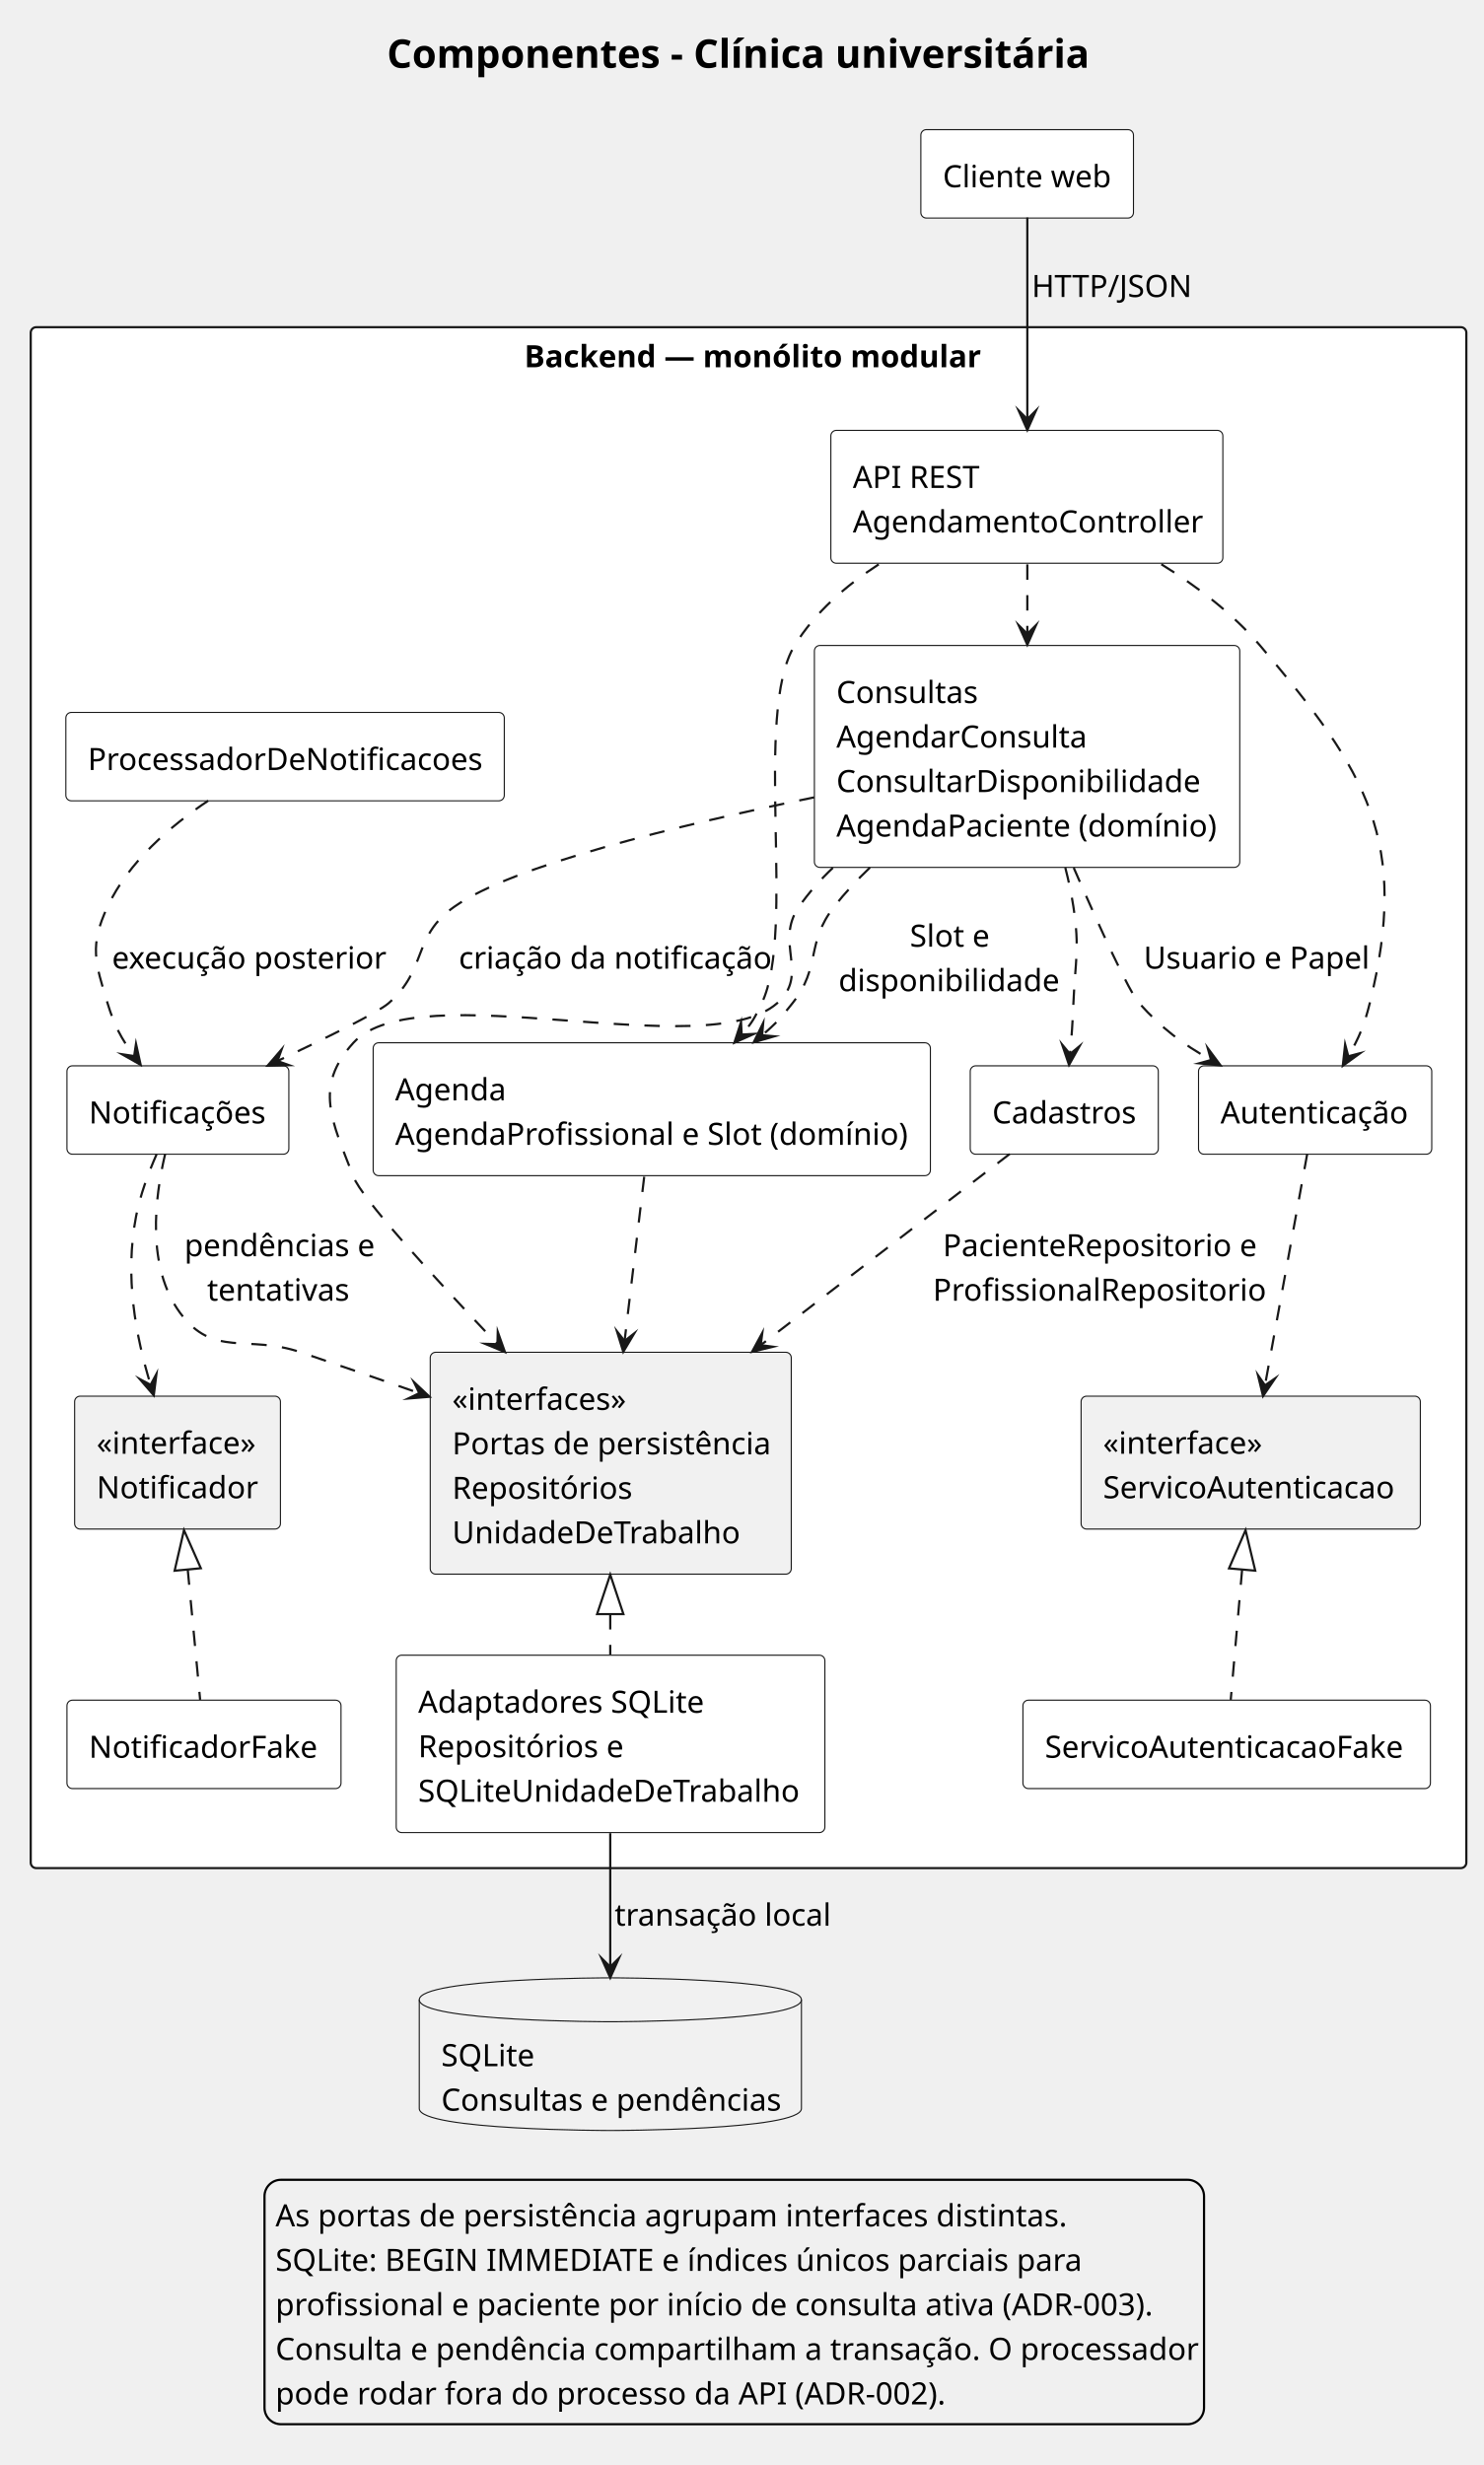
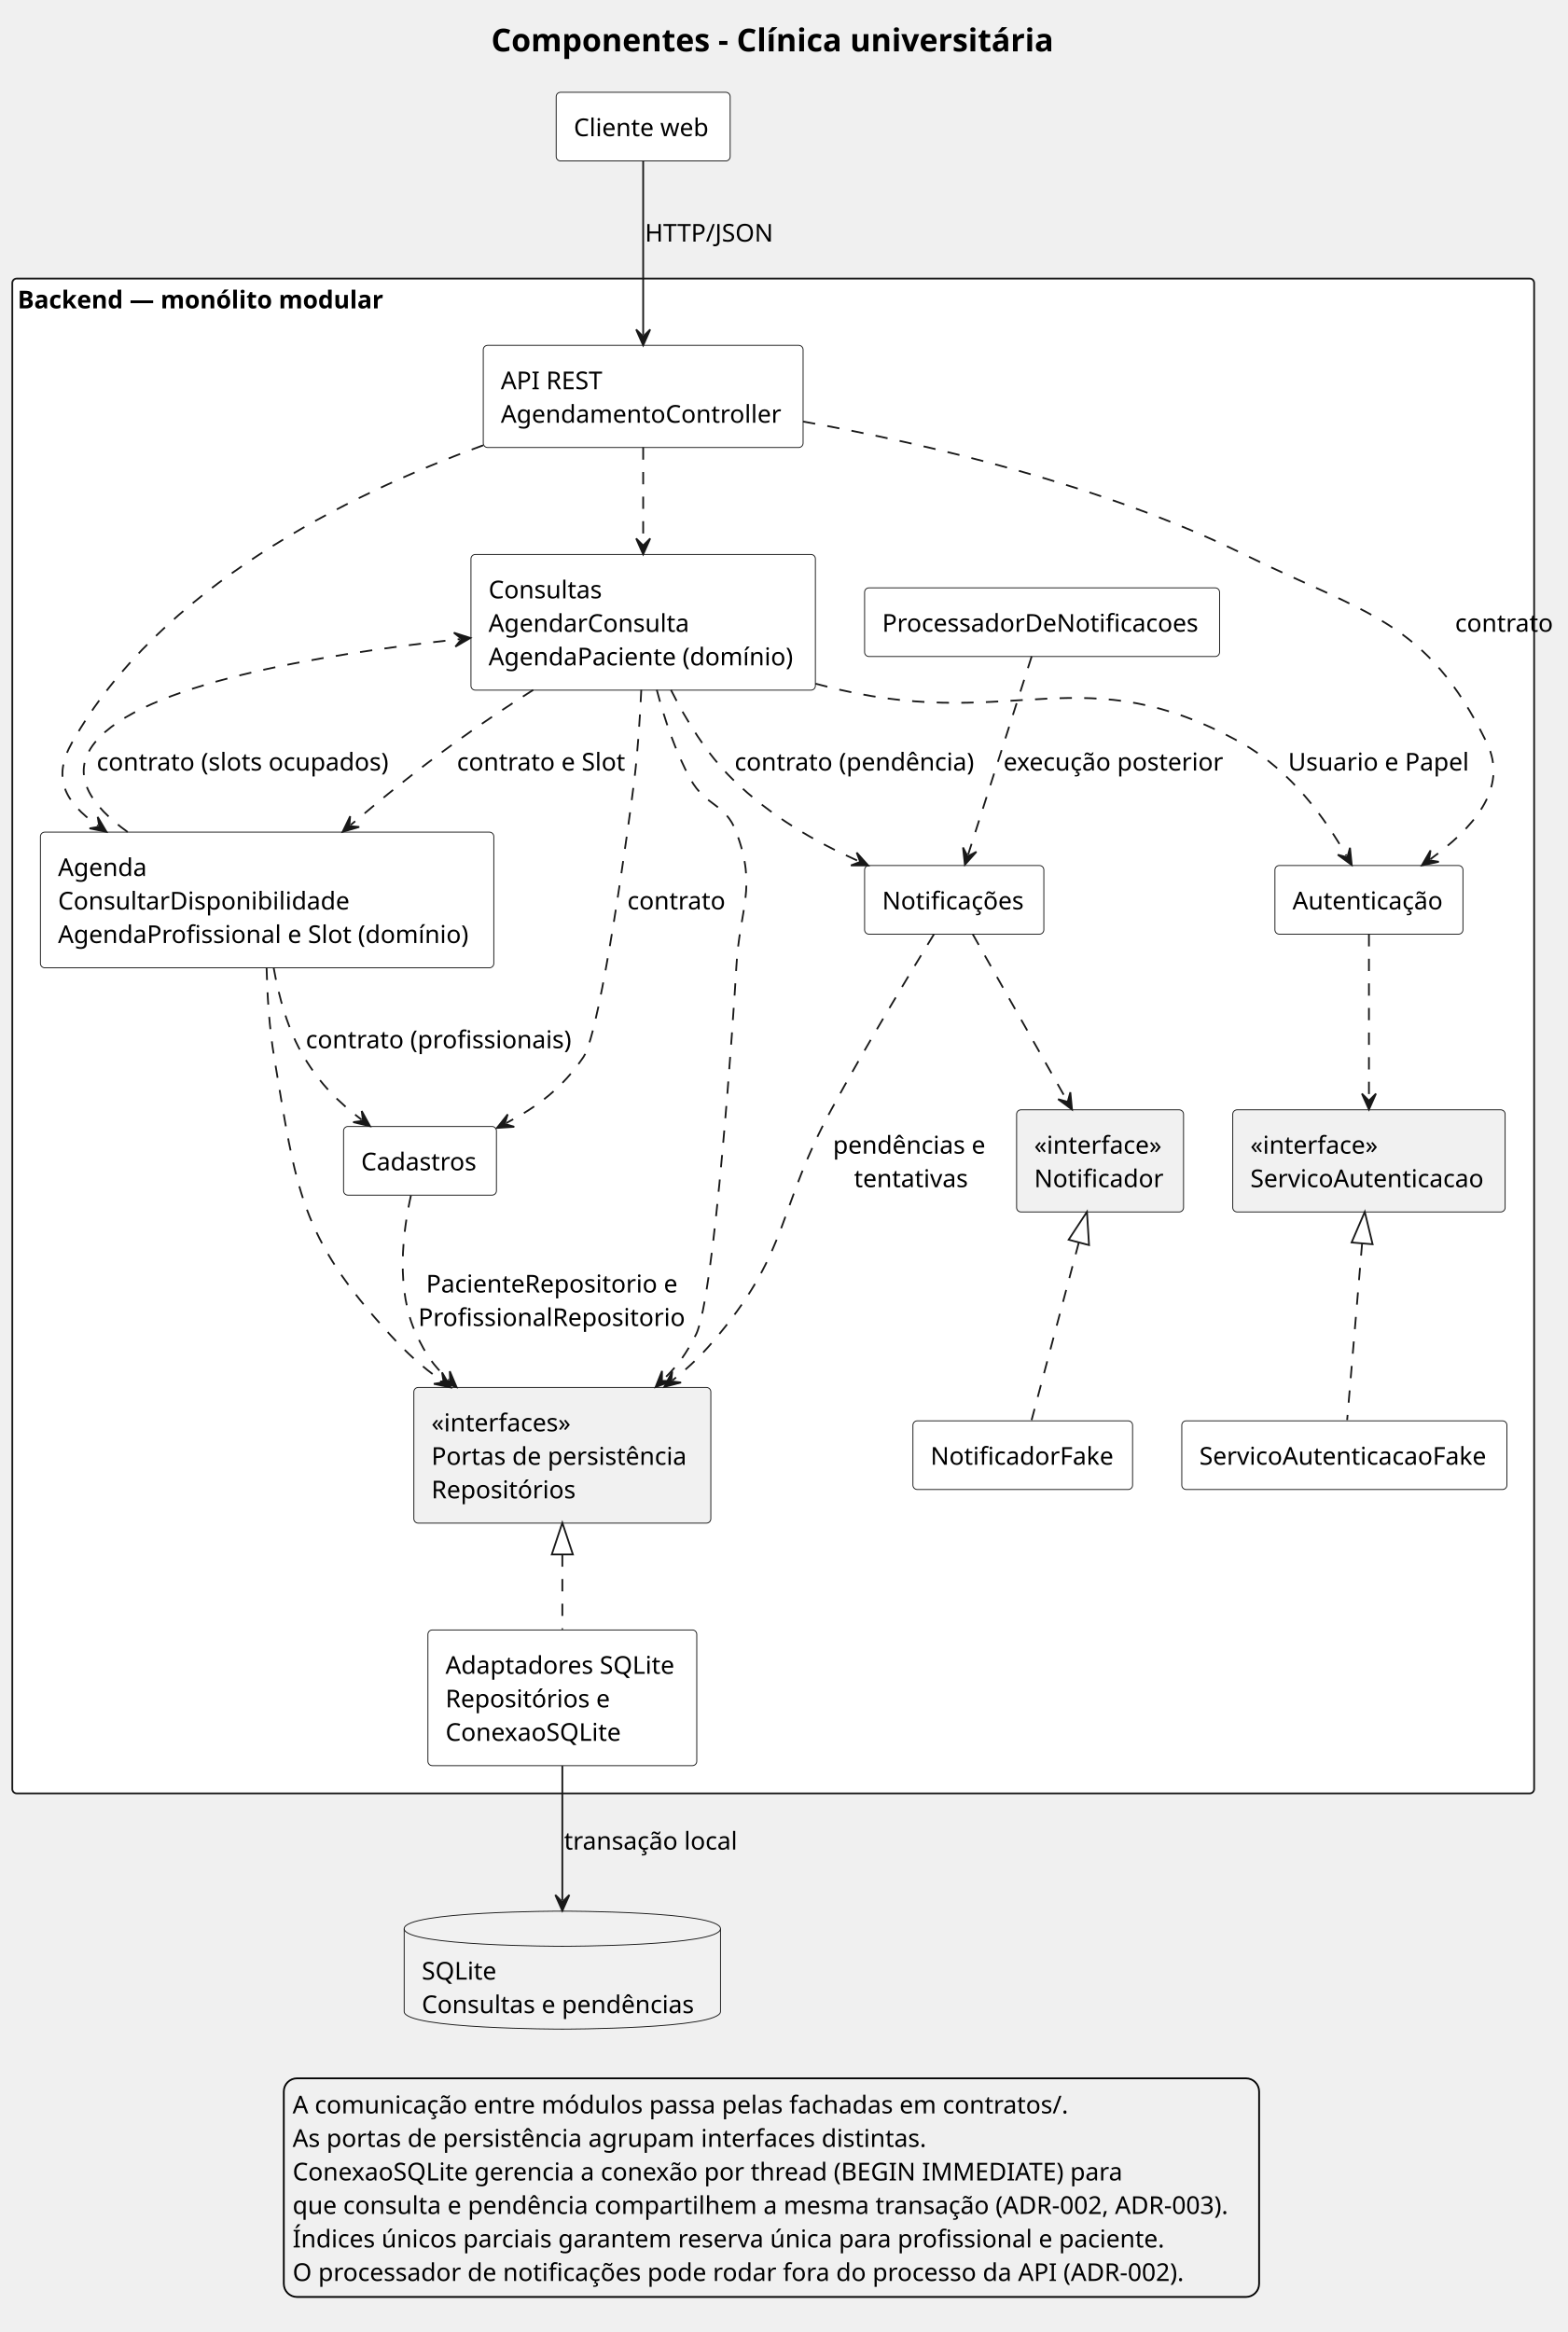
- <svg xmlns="http://www.w3.org/2000/svg" version="1.1" data-diagram-type="DESCRIPTION" style="width:676px;height:1123px;background:#FFFFFF;" width="676px" height="1123px" viewBox="0 0 676 1123" zoomAndPan="magnify" preserveAspectRatio="none" contentStyleType="text/css">
+ <svg xmlns="http://www.w3.org/2000/svg" contentStyleType="text/css" height="1327px" preserveAspectRatio="none" style="width:892px;height:1327px;background:#FFFFFF;" version="1.1" viewBox="0 0 892 1327" width="892px" zoomAndPan="magnify">
  <defs />
-   <g font-family="sans-serif" lengthAdjust="spacing">
-     <g class="title" data-source-line="15">
-       <text x="176.263" y="30.88" fill="#000" font-size="18" textLength="316.474" font-weight="700">Componentes - Clínica universitária</text>
+   <g>
+     <text fill="#000000" font-family="sans-serif" font-size="18" font-weight="bold" lengthAdjust="spacing" textLength="319" x="279.5" y="29.242">Componentes - Clínica universitária</text>
+     <g id="cluster_Backend — monólito modular">
+       <rect fill="#FFFFFF" height="862" rx="2.5" ry="2.5" style="stroke:#181818;stroke-width:1.0;" width="866" x="7" y="158.516" />
+       <text fill="#000000" font-family="sans-serif" font-size="14" font-weight="bold" lengthAdjust="spacing" textLength="208" x="10" y="175.482">Backend — monólito modular</text>
    </g>
-     <g class="cluster" data-qualified-name="Backend . mon.lito modular" id="ent0002" data-source-line="19">
-       <rect x="14" y="149.064" width="654" height="702" fill="#FFF" style="stroke:#181818;stroke-width:1;" rx="2.5" ry="2.5" />
-       <text x="238.842" y="167.304" fill="#000" font-size="14" textLength="204.315" font-weight="700">Backend — monólito modular</text>
+     <g id="elem_API">
+       <rect fill="#FFFFFF" height="58.136" rx="2.5" ry="2.5" style="stroke:#181818;stroke-width:0.5;" width="182" x="275" y="196.516" />
+       <text fill="#000000" font-family="sans-serif" font-size="14" lengthAdjust="spacing" textLength="59" x="285" y="221.482">API REST</text>
+       <text fill="#000000" font-family="sans-serif" font-size="14" lengthAdjust="spacing" textLength="162" x="285" y="240.55">AgendamentoController</text>
    </g>
-     <g class="entity" data-qualified-name="Web" id="ent0001" data-source-line="17">
-       <rect x="419.5" y="59.064" width="96.86" height="40.272" fill="#FFF" style="stroke:#181818;stroke-width:0.5;" rx="2.5" ry="2.5" />
-       <text x="429.5" y="85.304" fill="#000" font-size="14" textLength="76.86">Cliente web</text>
+     <g id="elem_Consultas">
+       <rect fill="#FFFFFF" height="77.204" rx="2.5" ry="2.5" style="stroke:#181818;stroke-width:0.5;" width="196" x="268" y="315.516" />
+       <text fill="#000000" font-family="sans-serif" font-size="14" lengthAdjust="spacing" textLength="66" x="278" y="340.482">Consultas</text>
+       <text fill="#000000" font-family="sans-serif" font-size="14" lengthAdjust="spacing" textLength="117" x="278" y="359.55">AgendarConsulta</text>
+       <text fill="#000000" font-family="sans-serif" font-size="14" lengthAdjust="spacing" textLength="176" x="278" y="378.618">AgendaPaciente (domínio)</text>
    </g>
-     <g class="entity" data-qualified-name="Banco" id="ent0016" data-source-line="36">
-       <path d="M191,911.064 C191,901.064 278.049,901.064 278.049,901.064 C278.049,901.064 365.097,901.064 365.097,911.064 L365.097,960.608 C365.097,970.608 278.049,970.608 278.049,970.608 C278.049,970.608 191,970.608 191,960.608 L191,911.064" style="stroke:#181818;stroke-width:0.5;" fill="#F1F1F1" />
-       <path d="M191,911.064 C191,921.064 278.049,921.064 278.049,921.064 C278.049,921.064 365.097,921.064 365.097,911.064" style="stroke:#181818;stroke-width:0.5;" fill="none" />
-       <text x="201" y="941.304" fill="#000" font-size="14" textLength="43.218">SQLite</text>
-       <text x="201" y="961.576" fill="#000" font-size="14" textLength="154.097">Consultas e pendências</text>
+     <g id="elem_Agenda">
+       <rect fill="#FFFFFF" height="77.204" rx="2.5" ry="2.5" style="stroke:#181818;stroke-width:0.5;" width="258" x="23" y="473.516" />
+       <text fill="#000000" font-family="sans-serif" font-size="14" lengthAdjust="spacing" textLength="52" x="33" y="498.482">Agenda</text>
+       <text fill="#000000" font-family="sans-serif" font-size="14" lengthAdjust="spacing" textLength="171" x="33" y="517.55">ConsultarDisponibilidade</text>
+       <text fill="#000000" font-family="sans-serif" font-size="14" lengthAdjust="spacing" textLength="238" x="33" y="536.618">AgendaProfissional e Slot (domínio)</text>
    </g>
-     <g class="entity" data-qualified-name="Backend . mon.lito modular.API" id="ent0003" data-source-line="20">
-       <rect x="378.5" y="196.064" width="178.577" height="60.544" fill="#FFF" style="stroke:#181818;stroke-width:0.5;" rx="2.5" ry="2.5" />
-       <text x="388.5" y="222.304" fill="#000" font-size="14" textLength="58.478">API REST</text>
-       <text x="388.5" y="242.576" fill="#000" font-size="14" textLength="158.577">AgendamentoController</text>
+     <g id="elem_Cadastros">
+       <rect fill="#FFFFFF" height="39.068" rx="2.5" ry="2.5" style="stroke:#181818;stroke-width:0.5;" width="87" x="195.5" y="641.016" />
+       <text fill="#000000" font-family="sans-serif" font-size="14" lengthAdjust="spacing" textLength="67" x="205.5" y="665.982">Cadastros</text>
    </g>
-     <g class="entity" data-qualified-name="Backend . mon.lito modular.Consultas" id="ent0004" data-source-line="21">
-       <rect x="371" y="294.064" width="193.781" height="101.088" fill="#FFF" style="stroke:#181818;stroke-width:0.5;" rx="2.5" ry="2.5" />
-       <text x="381" y="320.304" fill="#000" font-size="14" textLength="64.694">Consultas</text>
-       <text x="381" y="340.576" fill="#000" font-size="14" textLength="112.84">AgendarConsulta</text>
-       <text x="381" y="360.848" fill="#000" font-size="14" textLength="166.487">ConsultarDisponibilidade</text>
-       <text x="381" y="381.12" fill="#000" font-size="14" textLength="173.781">AgendaPaciente (domínio)</text>
+     <g id="elem_Notificacoes">
+       <rect fill="#FFFFFF" height="39.068" rx="2.5" ry="2.5" style="stroke:#181818;stroke-width:0.5;" width="102" x="492" y="492.516" />
+       <text fill="#000000" font-family="sans-serif" font-size="14" lengthAdjust="spacing" textLength="82" x="502" y="517.482">Notificações</text>
    </g>
-     <g class="entity" data-qualified-name="Backend . mon.lito modular.Agenda" id="ent0005" data-source-line="22">
-       <rect x="170" y="475.064" width="253.841" height="60.544" fill="#FFF" style="stroke:#181818;stroke-width:0.5;" rx="2.5" ry="2.5" />
-       <text x="180" y="501.304" fill="#000" font-size="14" textLength="49.266">Agenda</text>
-       <text x="180" y="521.576" fill="#000" font-size="14" textLength="233.841">AgendaProfissional e Slot (domínio)</text>
+     <g id="elem_Autenticacao">
+       <rect fill="#FFFFFF" height="39.068" rx="2.5" ry="2.5" style="stroke:#181818;stroke-width:0.5;" width="107" x="725.5" y="492.516" />
+       <text fill="#000000" font-family="sans-serif" font-size="14" lengthAdjust="spacing" textLength="87" x="735.5" y="517.482">Autenticação</text>
    </g>
-     <g class="entity" data-qualified-name="Backend . mon.lito modular.Cadastros" id="ent0006" data-source-line="23">
-       <rect x="442" y="485.564" width="85.674" height="40.272" fill="#FFF" style="stroke:#181818;stroke-width:0.5;" rx="2.5" ry="2.5" />
-       <text x="452" y="511.804" fill="#000" font-size="14" textLength="65.674">Cadastros</text>
+     <g id="elem_Dados">
+       <rect fill="#F1F1F1" height="77.204" rx="2.5" ry="2.5" style="stroke:#181818;stroke-width:0.5;" width="169" x="235.5" y="789.516" />
+       <text fill="#000000" font-family="sans-serif" font-size="14" lengthAdjust="spacing" textLength="81" x="245.5" y="814.482">«interfaces»</text>
+       <text fill="#000000" font-family="sans-serif" font-size="14" lengthAdjust="spacing" textLength="149" x="245.5" y="833.55">Portas de persistência</text>
+       <text fill="#000000" font-family="sans-serif" font-size="14" lengthAdjust="spacing" textLength="83" x="245.5" y="852.618">Repositórios</text>
    </g>
-     <g class="entity" data-qualified-name="Backend . mon.lito modular.Notificacoes" id="ent0007" data-source-line="24">
-       <rect x="30.5" y="485.564" width="101.088" height="40.272" fill="#FFF" style="stroke:#181818;stroke-width:0.5;" rx="2.5" ry="2.5" />
-       <text x="40.5" y="511.804" fill="#000" font-size="14" textLength="81.088">Notificações</text>
+     <g id="elem_Notificador">
+       <rect fill="#F1F1F1" height="58.136" rx="2.5" ry="2.5" style="stroke:#181818;stroke-width:0.5;" width="95" x="578.5" y="631.516" />
+       <text fill="#000000" font-family="sans-serif" font-size="14" lengthAdjust="spacing" textLength="74" x="588.5" y="656.482">«interface»</text>
+       <text fill="#000000" font-family="sans-serif" font-size="14" lengthAdjust="spacing" textLength="75" x="588.5" y="675.55">Notificador</text>
    </g>
-     <g class="entity" data-qualified-name="Backend . mon.lito modular.Autenticacao" id="ent0008" data-source-line="25">
-       <rect x="546" y="485.564" width="106.24" height="40.272" fill="#FFF" style="stroke:#181818;stroke-width:0.5;" rx="2.5" ry="2.5" />
-       <text x="556" y="511.804" fill="#000" font-size="14" textLength="86.24">Autenticação</text>
+     <g id="elem_ServicoAutenticacao">
+       <rect fill="#F1F1F1" height="58.136" rx="2.5" ry="2.5" style="stroke:#181818;stroke-width:0.5;" width="155" x="701.5" y="631.516" />
+       <text fill="#000000" font-family="sans-serif" font-size="14" lengthAdjust="spacing" textLength="74" x="711.5" y="656.482">«interface»</text>
+       <text fill="#000000" font-family="sans-serif" font-size="14" lengthAdjust="spacing" textLength="135" x="711.5" y="675.55">ServicoAutenticacao</text>
    </g>
-     <g class="entity" data-qualified-name="Backend . mon.lito modular.Dados" id="ent0009" data-source-line="27">
-       <rect x="196" y="616.064" width="164.465" height="101.088" fill="#F1F1F1" style="stroke:#181818;stroke-width:0.5;" rx="2.5" ry="2.5" />
-       <text x="206" y="642.304" fill="#000" font-size="14" textLength="78.148">«interfaces»</text>
-       <text x="206" y="662.576" fill="#000" font-size="14" textLength="144.465">Portas de persistência</text>
-       <text x="206" y="682.848" fill="#000" font-size="14" textLength="82.292">Repositórios</text>
-       <text x="206" y="703.12" fill="#000" font-size="14" textLength="132.061">UnidadeDeTrabalho</text>
+     <g id="elem_SQLite">
+       <rect fill="#FFFFFF" height="77.204" rx="2.5" ry="2.5" style="stroke:#181818;stroke-width:0.5;" width="153" x="243.5" y="927.516" />
+       <text fill="#000000" font-family="sans-serif" font-size="14" lengthAdjust="spacing" textLength="133" x="253.5" y="952.482">Adaptadores SQLite</text>
+       <text fill="#000000" font-family="sans-serif" font-size="14" lengthAdjust="spacing" textLength="95" x="253.5" y="971.55">Repositórios e</text>
+       <text fill="#000000" font-family="sans-serif" font-size="14" lengthAdjust="spacing" textLength="100" x="253.5" y="990.618">ConexaoSQLite</text>
    </g>
-     <g class="entity" data-qualified-name="Backend . mon.lito modular.Notificador" id="ent0010" data-source-line="28">
-       <rect x="34" y="636.064" width="93.752" height="60.544" fill="#F1F1F1" style="stroke:#181818;stroke-width:0.5;" rx="2.5" ry="2.5" />
-       <text x="44" y="662.304" fill="#000" font-size="14" textLength="71.596">«interface»</text>
-       <text x="44" y="682.576" fill="#000" font-size="14" textLength="73.752">Notificador</text>
+     <g id="elem_NotificadorFake">
+       <rect fill="#FFFFFF" height="39.068" rx="2.5" ry="2.5" style="stroke:#181818;stroke-width:0.5;" width="125" x="519.5" y="808.516" />
+       <text fill="#000000" font-family="sans-serif" font-size="14" lengthAdjust="spacing" textLength="105" x="529.5" y="833.482">NotificadorFake</text>
    </g>
-     <g class="entity" data-qualified-name="Backend . mon.lito modular.ServicoAutenticacao" id="ent0011" data-source-line="29">
-       <rect x="492.5" y="636.064" width="154.539" height="60.544" fill="#F1F1F1" style="stroke:#181818;stroke-width:0.5;" rx="2.5" ry="2.5" />
-       <text x="502.5" y="662.304" fill="#000" font-size="14" textLength="71.596">«interface»</text>
-       <text x="502.5" y="682.576" fill="#000" font-size="14" textLength="134.539">ServicoAutenticacao</text>
+     <g id="elem_ServicoAutenticacaoFake">
+       <rect fill="#FFFFFF" height="39.068" rx="2.5" ry="2.5" style="stroke:#181818;stroke-width:0.5;" width="185" x="672.5" y="808.516" />
+       <text fill="#000000" font-family="sans-serif" font-size="14" lengthAdjust="spacing" textLength="165" x="682.5" y="833.482">ServicoAutenticacaoFake</text>
    </g>
-     <g class="entity" data-qualified-name="Backend . mon.lito modular.SQLite" id="ent0012" data-source-line="30">
-       <rect x="180.5" y="754.064" width="195.279" height="80.816" fill="#FFF" style="stroke:#181818;stroke-width:0.5;" rx="2.5" ry="2.5" />
-       <text x="190.5" y="780.304" fill="#000" font-size="14" textLength="130.171">Adaptadores SQLite</text>
-       <text x="190.5" y="800.576" fill="#000" font-size="14" textLength="93.184">Repositórios e</text>
-       <text x="190.5" y="820.848" fill="#000" font-size="14" textLength="175.279">SQLiteUnidadeDeTrabalho</text>
+     <g id="elem_ProcessadorDeNotificacoes">
+       <rect fill="#FFFFFF" height="39.068" rx="2.5" ry="2.5" style="stroke:#181818;stroke-width:0.5;" width="202" x="492" y="334.516" />
+       <text fill="#000000" font-family="sans-serif" font-size="14" lengthAdjust="spacing" textLength="182" x="502" y="359.482">ProcessadorDeNotificacoes</text>
    </g>
-     <g class="entity" data-qualified-name="Backend . mon.lito modular.NotificadorFake" id="ent0013" data-source-line="31">
-       <rect x="30.5" y="774.564" width="124.846" height="40.272" fill="#FFF" style="stroke:#181818;stroke-width:0.5;" rx="2.5" ry="2.5" />
-       <text x="40.5" y="800.804" fill="#000" font-size="14" textLength="104.846">NotificadorFake</text>
+     <g id="elem_Web">
+       <rect fill="#FFFFFF" height="39.068" rx="2.5" ry="2.5" style="stroke:#181818;stroke-width:0.5;" width="99" x="316.5" y="52.516" />
+       <text fill="#000000" font-family="sans-serif" font-size="14" lengthAdjust="spacing" textLength="79" x="326.5" y="77.482">Cliente web</text>
    </g>
-     <g class="entity" data-qualified-name="Backend . mon.lito modular.ServicoAutenticacaoFake" id="ent0014" data-source-line="32">
-       <rect x="466" y="774.564" width="185.633" height="40.272" fill="#FFF" style="stroke:#181818;stroke-width:0.5;" rx="2.5" ry="2.5" />
-       <text x="476" y="800.804" fill="#000" font-size="14" textLength="165.633">ServicoAutenticacaoFake</text>
+     <g id="elem_Banco">
+       <path d="M230,1097.516 C230,1087.516 320,1087.516 320,1087.516 C320,1087.516 410,1087.516 410,1097.516 L410,1144.652 C410,1154.652 320,1154.652 320,1154.652 C320,1154.652 230,1154.652 230,1144.652 L230,1097.516 " fill="#F1F1F1" style="stroke:#181818;stroke-width:0.5;" />
+       <path d="M230,1097.516 C230,1107.516 320,1107.516 320,1107.516 C320,1107.516 410,1107.516 410,1097.516 " fill="none" style="stroke:#181818;stroke-width:0.5;" />
+       <text fill="#000000" font-family="sans-serif" font-size="14" lengthAdjust="spacing" textLength="43" x="240" y="1126.482">SQLite</text>
+       <text fill="#000000" font-family="sans-serif" font-size="14" lengthAdjust="spacing" textLength="160" x="240" y="1145.55">Consultas e pendências</text>
    </g>
-     <g class="entity" data-qualified-name="Backend . mon.lito modular.ProcessadorDeNotificacoes" id="ent0015" data-source-line="33">
-       <rect x="30" y="324.564" width="199.731" height="40.272" fill="#FFF" style="stroke:#181818;stroke-width:0.5;" rx="2.5" ry="2.5" />
-       <text x="40" y="350.804" fill="#000" font-size="14" textLength="179.731">ProcessadorDeNotificacoes</text>
+     <g id="link_Web_API">
+       <path d="M366,91.596 C366,117.826 366,159.926 366,190.506 " fill="none" id="Web-to-API" style="stroke:#181818;stroke-width:1.0;" />
+       <polygon fill="#181818" points="366,196.506,370,187.506,366,191.506,362,187.506,366,196.506" style="stroke:#181818;stroke-width:1.0;" />
+       <text fill="#000000" font-family="sans-serif" font-size="14" lengthAdjust="spacing" textLength="73" x="367" y="137.482">HTTP/JSON</text>
    </g>
-     <g class="link" data-entity-1="ent0001" data-entity-2="ent0003" id="lnk17" data-link-type="dependency">
-       <polygon points="468,195.944,472,186.944,468,190.944,464,186.944,468,195.944" fill="#181818" style="stroke:#181818;stroke-width:1;stroke-linejoin:miter;stroke-miterlimit:10;" />
-       <path d="M468,99.085 C468,123.735 468,161.978 468,190.944" style="stroke:#181818;stroke-width:1;" fill="none" />
-       <text x="470" y="135.304" fill="#000" font-size="14" textLength="77.658">HTTP/JSON</text>
+     <g id="link_API_Consultas">
+       <path d="M366,254.586 C366,272.496 366,289.916 366,309.416 " fill="none" id="API-to-Consultas" style="stroke:#181818;stroke-width:1.0;stroke-dasharray:7.0,7.0;" />
+       <polygon fill="#181818" points="366,315.416,370,306.416,366,310.416,362,306.416,366,315.416" style="stroke:#181818;stroke-width:1.0;" />
    </g>
-     <g class="link" data-entity-1="ent0003" data-entity-2="ent0004" id="lnk18" data-link-type="dependency">
-       <polygon points="468,293.766,472,284.766,468,288.766,464,284.766,468,293.766" fill="#181818" style="stroke:#181818;stroke-width:1;stroke-linejoin:miter;stroke-miterlimit:10;" />
-       <path d="M468,257.136 C468,268.278 468,276.281 468,288.766" style="stroke:#181818;stroke-width:1;stroke-dasharray:7,7;" fill="none" />
+     <g id="link_API_Agenda">
+       <path d="M274.96,253.396 C197.32,281.696 90.65,334.586 41,422.516 C29.73,442.476 36.411,456.138 55.711,469.868 " fill="none" id="API-to-Agenda" style="stroke:#181818;stroke-width:1.0;stroke-dasharray:7.0,7.0;" />
+       <polygon fill="#181818" points="60.6,473.346,55.585,464.869,56.526,470.447,50.948,471.388,60.6,473.346" style="stroke:#181818;stroke-width:1.0;" />
    </g>
-     <g class="link" data-entity-1="ent0003" data-entity-2="ent0005" id="lnk19" data-link-type="dependency">
-       <polygon points="334.537,475.036,343.531,471.022,337.882,471.32,337.584,465.671,334.537,475.036" fill="#181818" style="stroke:#181818;stroke-width:1;stroke-linejoin:miter;stroke-miterlimit:10;" />
-       <path d="M400.313,257.11 C385.383,266.76 371.272,278.98 362,294.064 C342.952,325.053 362.868,424.332 347,457.064 C343.866,463.528 342.8,465.855 337.882,471.32" style="stroke:#181818;stroke-width:1;stroke-dasharray:7,7;" fill="none" />
+     <g id="link_API_Autenticacao">
+       <path d="M457.01,239.866 C528.03,252.676 627.76,276.056 708,315.516 C777.64,349.766 811.85,352.826 846,422.516 C858.97,448.996 837.365,471.911 813.965,488.901 " fill="none" id="API-to-Autenticacao" style="stroke:#181818;stroke-width:1.0;stroke-dasharray:7.0,7.0;" />
+       <polygon fill="#181818" points="809.11,492.426,818.743,490.375,813.156,489.488,814.043,483.901,809.11,492.426" style="stroke:#181818;stroke-width:1.0;" />
+       <text fill="#000000" font-family="sans-serif" font-size="14" lengthAdjust="spacing" textLength="56" x="828" y="359.482">contrato</text>
    </g>
-     <g class="link" data-entity-1="ent0003" data-entity-2="ent0008" id="lnk20" data-link-type="dependency">
-       <polygon points="611.72,485.548,619.7,479.776,614.232,481.224,612.783,475.756,611.72,485.548" fill="#181818" style="stroke:#181818;stroke-width:1;stroke-linejoin:miter;stroke-miterlimit:10;" />
-       <path d="M529.045,257.067 C545.231,267.082 561.624,279.493 574,294.064 C623.056,351.818 642.177,383.5 624,457.064 C621.541,467.015 619.092,472.862 614.232,481.224" style="stroke:#181818;stroke-width:1;stroke-dasharray:7,7;" fill="none" />
+     <g id="link_Consultas_Agenda">
+       <path d="M303.43,392.596 C288.62,402.016 273.05,412.336 259,422.516 C237.23,438.286 218.708,453.228 199.558,469.448 " fill="none" id="Consultas-to-Agenda" style="stroke:#181818;stroke-width:1.0;stroke-dasharray:7.0,7.0;" />
+       <polygon fill="#181818" points="194.98,473.326,204.433,470.561,198.795,470.094,199.262,464.457,194.98,473.326" style="stroke:#181818;stroke-width:1.0;" />
+       <text fill="#000000" font-family="sans-serif" font-size="14" lengthAdjust="spacing" textLength="97" x="260" y="438.482">contrato e Slot</text>
    </g>
-     <g class="link" data-entity-1="ent0004" data-entity-2="ent0005" id="lnk21" data-link-type="dependency">
-       <polygon points="343.363,474.838,352.828,472.115,347.192,471.623,347.684,465.988,343.363,474.838" fill="#181818" style="stroke:#181818;stroke-width:1;stroke-linejoin:miter;stroke-miterlimit:10;" />
-       <path d="M396.318,395.249 C390.409,400.874 384.853,406.837 380,413.064 C366.906,429.865 374.227,440.367 361,457.064 C355.931,463.463 353.628,466.221 347.192,471.623" style="stroke:#181818;stroke-width:1;stroke-dasharray:7,7;" fill="none" />
-       <text x="414.494" y="431.304" fill="#000" font-size="14" textLength="36.974">Slot e</text>
-       <text x="382" y="451.576" fill="#000" font-size="14" textLength="101.962">disponibilidade</text>
+     <g id="link_Agenda_Consultas">
+       <path d="M72.64,473.446 C52.02,458.636 39.25,440.806 54,422.516 C80.58,389.576 180.556,372.569 261.686,363.679 " fill="none" id="Agenda-to-Consultas" style="stroke:#181818;stroke-width:1.0;stroke-dasharray:7.0,7.0;" />
+       <polygon fill="#181818" points="267.65,363.026,258.268,360.03,262.68,363.57,259.139,367.982,267.65,363.026" style="stroke:#181818;stroke-width:1.0;" />
+       <text fill="#000000" font-family="sans-serif" font-size="14" lengthAdjust="spacing" textLength="168" x="55" y="438.482">contrato (slots ocupados)</text>
    </g>
-     <g class="link" data-entity-1="ent0004" data-entity-2="ent0006" id="lnk22" data-link-type="dependency">
-       <polygon points="487.004,485.174,491.813,476.579,487.463,480.195,483.847,475.845,487.004,485.174" fill="#181818" style="stroke:#181818;stroke-width:1;stroke-linejoin:miter;stroke-miterlimit:10;" />
-       <path d="M485.309,395.3 C486.824,401.227 488.115,407.24 489,413.064 C491.938,432.397 489.821,437.526 489,457.064 C488.611,466.324 488.256,471.595 487.463,480.195" style="stroke:#181818;stroke-width:1;stroke-dasharray:7,7;" fill="none" />
+     <g id="link_Consultas_Cadastros">
+       <path d="M364.92,392.566 C364.19,408.346 362.99,426.856 361,443.516 C358.88,461.236 342.04,586.756 332,601.516 C320.01,619.136 306.024,629.66 288.114,639.05 " fill="none" id="Consultas-to-Cadastros" style="stroke:#181818;stroke-width:1.0;stroke-dasharray:7.0,7.0;" />
+       <polygon fill="#181818" points="282.8,641.836,292.628,641.199,287.228,639.514,288.914,634.114,282.8,641.836" style="stroke:#181818;stroke-width:1.0;" />
+       <text fill="#000000" font-family="sans-serif" font-size="14" lengthAdjust="spacing" textLength="56" x="357" y="517.482">contrato</text>
    </g>
-     <g class="link" data-entity-1="ent0004" data-entity-2="ent0008" id="lnk23" data-link-type="dependency">
-       <polygon points="556.043,485.377,550.174,477.468,551.69,482.918,546.24,484.433,556.043,485.377" fill="#181818" style="stroke:#181818;stroke-width:1;stroke-linejoin:miter;stroke-miterlimit:10;" />
-       <path d="M489.136,395.334 C500.994,422.581 514.323,451.858 519,457.064 C529.256,468.478 538.563,475.503 551.69,482.918" style="stroke:#181818;stroke-width:1;stroke-dasharray:7,7;" fill="none" />
-       <text x="521" y="441.304" fill="#000" font-size="14" textLength="101.976">Usuario e Papel</text>
+     <g id="link_Consultas_Autenticacao">
+       <path d="M464.03,389.026 C468.73,390.286 473.4,391.456 478,392.516 C577.59,415.516 616.6,372.986 706,422.516 C735.09,438.636 754.309,466.179 766.229,486.999 " fill="none" id="Consultas-to-Autenticacao" style="stroke:#181818;stroke-width:1.0;stroke-dasharray:7.0,7.0;" />
+       <polygon fill="#181818" points="769.21,492.206,768.21,482.408,766.726,487.867,761.267,486.383,769.21,492.206" style="stroke:#181818;stroke-width:1.0;" />
+       <text fill="#000000" font-family="sans-serif" font-size="14" lengthAdjust="spacing" textLength="105" x="733" y="438.482">Usuario e Papel</text>
    </g>
-     <g class="link" data-entity-1="ent0004" data-entity-2="ent0007" id="lnk24" data-link-type="dependency">
-       <polygon points="121.893,485.521,131.739,485.277,126.41,483.378,128.31,478.049,121.893,485.521" fill="#181818" style="stroke:#181818;stroke-width:1;stroke-linejoin:miter;stroke-miterlimit:10;" />
-       <path d="M370.956,363.252 C308.271,376.064 233.611,394.357 207,413.064 C187.637,426.676 194.858,441.53 177,457.064 C172.265,461.183 150.345,472.024 126.41,483.378" style="stroke:#181818;stroke-width:1;stroke-dasharray:7,7;" fill="none" />
-       <text x="209" y="441.304" fill="#000" font-size="14" textLength="143.723">criação da notificação</text>
+     <g id="link_Consultas_Notificacoes">
+       <path d="M381.82,392.626 C390.37,409.686 402.23,429.196 417,443.516 C438.92,464.766 463.387,478.717 488.587,490.037 " fill="none" id="Consultas-to-Notificacoes" style="stroke:#181818;stroke-width:1.0;stroke-dasharray:7.0,7.0;" />
+       <polygon fill="#181818" points="494.06,492.496,487.489,485.159,489.499,490.447,484.211,492.457,494.06,492.496" style="stroke:#181818;stroke-width:1.0;" />
+       <text fill="#000000" font-family="sans-serif" font-size="14" lengthAdjust="spacing" textLength="139" x="418" y="438.482">contrato (pendência)</text>
    </g>
-     <g class="link" data-entity-1="ent0004" data-entity-2="ent0009" id="lnk25" data-link-type="dependency">
-       <polygon points="230.049,615.989,226.751,606.709,226.605,612.364,220.95,612.218,230.049,615.989" fill="#181818" style="stroke:#181818;stroke-width:1;stroke-linejoin:miter;stroke-miterlimit:10;" />
-       <path d="M379.417,395.356 C373.679,400.807 368.435,406.709 364,413.064 C352.523,429.509 369.075,443.838 354,457.064 C321.62,485.472 190.01,443.222 161,475.064 C142.741,495.105 151.263,510.762 161,536.064 C164.809,545.961 196,580.138 226.605,612.364" style="stroke:#181818;stroke-width:1;stroke-dasharray:7,7;" fill="none" />
+     <g id="link_Consultas_Dados">
+       <path d="M373.75,392.576 C378.04,408.866 384.29,427.776 393,443.516 C401.54,458.956 412.83,456.986 419,473.516 C430.96,505.576 420.87,516.346 419,550.516 C417.72,573.846 406.73,738.766 396,759.516 C390.33,770.486 386.365,776.316 377.375,785.086 " fill="none" id="Consultas-to-Dados" style="stroke:#181818;stroke-width:1.0;stroke-dasharray:7.0,7.0;" />
+       <polygon fill="#181818" points="373.08,789.276,382.315,785.854,376.659,785.784,376.729,780.128,373.08,789.276" style="stroke:#181818;stroke-width:1.0;" />
    </g>
-     <g class="link" data-entity-1="ent0005" data-entity-2="ent0009" id="lnk26" data-link-type="dependency">
-       <polygon points="283.937,615.878,288.977,607.416,284.531,610.913,281.033,606.467,283.937,615.878" fill="#181818" style="stroke:#181818;stroke-width:1;stroke-linejoin:miter;stroke-miterlimit:10;" />
-       <path d="M293.471,536.098 C290.799,558.46 287.66,584.727 284.531,610.913" style="stroke:#181818;stroke-width:1;stroke-dasharray:7,7;" fill="none" />
+     <g id="link_Agenda_Cadastros">
+       <path d="M155.73,550.696 C158.64,567.186 163.8,586.226 173,601.516 C182.35,617.076 192.498,627.059 205.788,637.189 " fill="none" id="Agenda-to-Cadastros" style="stroke:#181818;stroke-width:1.0;stroke-dasharray:7.0,7.0;" />
+       <polygon fill="#181818" points="210.56,640.826,205.827,632.189,206.583,637.795,200.977,638.551,210.56,640.826" style="stroke:#181818;stroke-width:1.0;" />
+       <text fill="#000000" font-family="sans-serif" font-size="14" lengthAdjust="spacing" textLength="154" x="174" y="596.482">contrato (profissionais)</text>
    </g>
-     <g class="link" data-entity-1="ent0006" data-entity-2="ent0009" id="lnk27" data-link-type="dependency">
-       <polygon points="342.583,615.862,352.156,613.546,346.546,612.814,347.278,607.205,342.583,615.862" fill="#181818" style="stroke:#181818;stroke-width:1;stroke-linejoin:miter;stroke-miterlimit:10;" />
-       <path d="M459.954,525.736 C448.659,534.386 435.155,544.734 423,554.064 C396.676,574.269 371.644,593.509 346.546,612.814" style="stroke:#181818;stroke-width:1;stroke-dasharray:7,7;" fill="none" />
-       <text x="429.529" y="572.304" fill="#000" font-size="14" textLength="143.695">PacienteRepositorio e</text>
-       <text x="425" y="592.576" fill="#000" font-size="14" textLength="152.753">ProfissionalRepositorio</text>
+     <g id="link_Agenda_Dados">
+       <path d="M151.7,550.696 C152.09,566.486 153.23,584.986 156,601.516 C168.59,676.566 170.49,703.496 222,759.516 C232.07,770.466 239.364,777.072 251.644,785.982 " fill="none" id="Agenda-to-Dados" style="stroke:#181818;stroke-width:1.0;stroke-dasharray:7.0,7.0;" />
+       <polygon fill="#181818" points="256.5,789.506,251.565,780.983,252.453,786.569,246.866,787.458,256.5,789.506" style="stroke:#181818;stroke-width:1.0;" />
    </g>
-     <g class="link" data-entity-1="ent0008" data-entity-2="ent0011" id="lnk28" data-link-type="dependency">
-       <polygon points="575.385,636.039,580.935,627.902,576.282,631.12,573.065,626.467,575.385,636.039" fill="#181818" style="stroke:#181818;stroke-width:1;stroke-linejoin:miter;stroke-miterlimit:10;" />
-       <path d="M595.502,525.743 C590.5,553.165 582.16,598.896 576.282,631.12" style="stroke:#181818;stroke-width:1;stroke-dasharray:7,7;" fill="none" />
+     <g id="link_Cadastros_Dados">
+       <path d="M233.85,680.246 C229.26,700.776 224.94,734.156 237,759.516 C242.35,770.756 246.19,776.645 255.43,785.255 " fill="none" id="Cadastros-to-Dados" style="stroke:#181818;stroke-width:1.0;stroke-dasharray:7.0,7.0;" />
+       <polygon fill="#181818" points="259.82,789.346,255.962,780.284,256.162,785.937,250.509,786.137,259.82,789.346" style="stroke:#181818;stroke-width:1.0;" />
+       <text fill="#000000" font-family="sans-serif" font-size="14" lengthAdjust="spacing" textLength="145" x="242.5" y="735.482">PacienteRepositorio e</text>
+       <text fill="#000000" font-family="sans-serif" font-size="14" lengthAdjust="spacing" textLength="154" x="238" y="754.55">ProfissionalRepositorio</text>
    </g>
-     <g class="link" data-entity-1="ent0011" data-entity-2="ent0014" id="lnk30" data-link-type="extension">
-       <polygon points="567.421,697.105,559.878,714.515,571.833,715.559,567.421,697.105" fill="none" style="stroke:#181818;stroke-width:1;stroke-linejoin:miter;stroke-miterlimit:10;" />
-       <path d="M565.856,715.037 C563.773,738.895 562.468,753.84 560.674,774.389" style="stroke:#181818;stroke-width:1;stroke-dasharray:7,7;" fill="none" />
+     <g id="link_Autenticacao_ServicoAutenticacao">
+       <path d="M779,531.566 C779,556.746 779,595.956 779,625.336 " fill="none" id="Autenticacao-to-ServicoAutenticacao" style="stroke:#181818;stroke-width:1.0;stroke-dasharray:7.0,7.0;" />
+       <polygon fill="#181818" points="779,631.336,783,622.336,779,626.336,775,622.336,779,631.336" style="stroke:#181818;stroke-width:1.0;" />
    </g>
-     <g class="link" data-entity-1="ent0015" data-entity-2="ent0007" id="lnk31" data-link-type="dependency">
-       <polygon points="64.087,485.133,61.957,475.518,61.116,481.112,55.522,480.271,64.087,485.133" fill="#181818" style="stroke:#181818;stroke-width:1;stroke-linejoin:miter;stroke-miterlimit:10;" />
-       <path d="M94.861,364.78 C77.622,376.295 58.55,392.674 49,413.064 C40.705,430.773 43.288,438.361 49,457.064 C52.079,467.144 55.124,472.999 61.116,481.112" style="stroke:#181818;stroke-width:1;stroke-dasharray:7,7;" fill="none" />
-       <text x="51" y="441.304" fill="#000" font-size="14" textLength="124.711">execução posterior</text>
+     <g id="link_ServicoAutenticacao_ServicoAutenticacaoFake">
+       <path d="M775.111,707.522 C772.251,741.282 769.06,779.066 766.6,808.096 " fill="none" id="ServicoAutenticacao-backto-ServicoAutenticacaoFake" style="stroke:#181818;stroke-width:1.0;stroke-dasharray:7.0,7.0;" />
+       <polygon fill="none" points="776.63,689.586,769.132,707.015,781.089,708.028,776.63,689.586" style="stroke:#181818;stroke-width:1.0;" />
    </g>
-     <g class="link" data-entity-1="ent0007" data-entity-2="ent0009" id="lnk32" data-link-type="dependency">
-       <polygon points="195.716,636.345,188.544,629.595,190.997,634.692,185.899,637.145,195.716,636.345" fill="#181818" style="stroke:#181818;stroke-width:1;stroke-linejoin:miter;stroke-miterlimit:10;" />
-       <path d="M75.237,525.749 C70.469,545.797 66.687,577.182 82,598.064 C97.209,618.805 112.642,607.804 137,616.064 C156.041,622.521 171.757,627.952 190.997,634.692" style="stroke:#181818;stroke-width:1;stroke-dasharray:7,7;" fill="none" />
-       <text x="84" y="572.304" fill="#000" font-size="14" textLength="86.268">pendências e</text>
-       <text x="94.339" y="592.576" fill="#000" font-size="14" textLength="65.59">tentativas</text>
+     <g id="link_ProcessadorDeNotificacoes_Notificacoes">
+       <path d="M587.07,373.526 C577.5,403.386 560.582,456.172 550.912,486.332 " fill="none" id="ProcessadorDeNotificacoes-to-Notificacoes" style="stroke:#181818;stroke-width:1.0;stroke-dasharray:7.0,7.0;" />
+       <polygon fill="#181818" points="549.08,492.046,555.637,484.697,550.607,487.285,548.019,482.254,549.08,492.046" style="stroke:#181818;stroke-width:1.0;" />
+       <text fill="#000000" font-family="sans-serif" font-size="14" lengthAdjust="spacing" textLength="127" x="571" y="438.482">execução posterior</text>
    </g>
-     <g class="link" data-entity-1="ent0007" data-entity-2="ent0010" id="lnk33" data-link-type="dependency">
-       <polygon points="70.058,635.686,71.275,625.913,68.608,630.901,63.619,628.234,70.058,635.686" fill="#181818" style="stroke:#181818;stroke-width:1;stroke-linejoin:miter;stroke-miterlimit:10;" />
-       <path d="M71.312,525.929 C67.615,534.351 63.848,544.47 62,554.064 C56.69,581.638 61.79,608.412 68.608,630.901" style="stroke:#181818;stroke-width:1;stroke-dasharray:7,7;" fill="none" />
+     <g id="link_Notificacoes_Dados">
+       <path d="M531.44,531.666 C517.21,554.816 492.54,595.636 473,631.516 C442.58,687.376 449.62,710.576 409,759.516 C400.08,770.256 393.826,776.549 382.706,785.439 " fill="none" id="Notificacoes-to-Dados" style="stroke:#181818;stroke-width:1.0;stroke-dasharray:7.0,7.0;" />
+       <polygon fill="#181818" points="378.02,789.186,387.547,786.69,381.925,786.064,382.552,780.442,378.02,789.186" style="stroke:#181818;stroke-width:1.0;" />
+       <text fill="#000000" font-family="sans-serif" font-size="14" lengthAdjust="spacing" textLength="90" x="474" y="656.482">pendências e</text>
+       <text fill="#000000" font-family="sans-serif" font-size="14" lengthAdjust="spacing" textLength="66" x="486" y="675.55">tentativas</text>
    </g>
-     <g class="link" data-entity-1="ent0010" data-entity-2="ent0013" id="lnk35" data-link-type="extension">
-       <polygon points="83.813,697.105,79.547,715.593,91.493,714.455,83.813,697.105" fill="none" style="stroke:#181818;stroke-width:1;stroke-linejoin:miter;stroke-miterlimit:10;" />
-       <path d="M85.52,715.024 C87.792,738.882 89.217,753.84 91.174,774.389" style="stroke:#181818;stroke-width:1;stroke-dasharray:7,7;" fill="none" />
+     <g id="link_Notificacoes_Notificador">
+       <path d="M553.51,531.566 C567.78,556.746 590.433,596.735 607.073,626.115 " fill="none" id="Notificacoes-to-Notificador" style="stroke:#181818;stroke-width:1.0;stroke-dasharray:7.0,7.0;" />
+       <polygon fill="#181818" points="610.03,631.336,609.075,621.533,607.566,626.985,602.114,625.476,610.03,631.336" style="stroke:#181818;stroke-width:1.0;" />
    </g>
-     <g class="link" data-entity-1="ent0009" data-entity-2="ent0012" id="lnk37" data-link-type="extension">
-       <polygon points="278,717.362,272,735.362,284,735.362,278,717.362" fill="none" style="stroke:#181818;stroke-width:1;stroke-linejoin:miter;stroke-miterlimit:10;" />
-       <path d="M278,735.362 C278,747.469 278,742.257 278,753.826" style="stroke:#181818;stroke-width:1;stroke-dasharray:7,7;" fill="none" />
+     <g id="link_Notificador_NotificadorFake">
+       <path d="M613.913,706.981 C604.933,740.741 594.75,779.066 587.03,808.096 " fill="none" id="Notificador-backto-NotificadorFake" style="stroke:#181818;stroke-width:1.0;stroke-dasharray:7.0,7.0;" />
+       <polygon fill="none" points="618.54,689.586,608.115,705.439,619.711,708.523,618.54,689.586" style="stroke:#181818;stroke-width:1.0;" />
    </g>
-     <g class="link" data-entity-1="ent0012" data-entity-2="ent0016" id="lnk38" data-link-type="dependency">
-       <polygon points="278,901.044,282,892.044,278,896.044,274,892.044,278,901.044" fill="#181818" style="stroke:#181818;stroke-width:1;stroke-linejoin:miter;stroke-miterlimit:10;" />
-       <path d="M278,835.166 C278,855.948 278,876.152 278,896.044" style="stroke:#181818;stroke-width:1;" fill="none" />
-       <text x="280" y="877.304" fill="#000" font-size="14" textLength="99.666">transação local</text>
+     <g id="link_Dados_SQLite">
+       <path d="M320,884.536 C320,903.406 320,908.226 320,927.146 " fill="none" id="Dados-backto-SQLite" style="stroke:#181818;stroke-width:1.0;stroke-dasharray:7.0,7.0;" />
+       <polygon fill="none" points="320,866.536,314,884.536,326,884.536,320,866.536" style="stroke:#181818;stroke-width:1.0;" />
    </g>
-     <g class="legend" data-source-line="60">
-       <rect x="120.495" y="993.064" width="428.01" height="111.36" fill="none" style="stroke:#000;stroke-width:1;" rx="7.5" ry="7.5" />
-       <text x="125.495" y="1014.304" fill="#000" font-size="14" textLength="356.215">As portas de persistência agrupam interfaces distintas.</text>
-       <text x="125.495" y="1034.576" fill="#000" font-size="14" textLength="362.669">SQLite: BEGIN IMMEDIATE e índices únicos parciais para</text>
-       <text x="125.495" y="1054.848" fill="#000" font-size="14" textLength="398.396">profissional e paciente por início de consulta ativa (ADR-003).</text>
-       <text x="125.495" y="1075.12" fill="#000" font-size="14" textLength="418.01">Consulta e pendência compartilham a transação. O processador</text>
-       <text x="125.495" y="1095.391" fill="#000" font-size="14" textLength="300.649">pode rodar fora do processo da API (ADR-002).</text>
+     <g id="link_SQLite_Banco">
+       <path d="M320,1004.836 C320,1030.146 320,1057.116 320,1081.296 " fill="none" id="SQLite-to-Banco" style="stroke:#181818;stroke-width:1.0;" />
+       <polygon fill="#181818" points="320,1087.296,324,1078.296,320,1082.296,316,1078.296,320,1087.296" style="stroke:#181818;stroke-width:1.0;" />
+       <text fill="#000000" font-family="sans-serif" font-size="14" lengthAdjust="spacing" textLength="101" x="321" y="1052.482">transação local</text>
    </g>
+     <rect fill="none" height="124.407" id="_legend" rx="7.5" ry="7.5" style="stroke:#000000;stroke-width:1.0;" width="555" x="161.5" y="1182.652" />
+     <text fill="#000000" font-family="sans-serif" font-size="14" lengthAdjust="spacing" textLength="452" x="166.5" y="1202.618">A comunicação entre módulos passa pelas fachadas em contratos/.</text>
+     <text fill="#000000" font-family="sans-serif" font-size="14" lengthAdjust="spacing" textLength="373" x="166.5" y="1221.686">As portas de persistência agrupam interfaces distintas.</text>
+     <text fill="#000000" font-family="sans-serif" font-size="14" lengthAdjust="spacing" textLength="483" x="166.5" y="1240.753">ConexaoSQLite gerencia a conexão por thread (BEGIN IMMEDIATE) para</text>
+     <text fill="#000000" font-family="sans-serif" font-size="14" lengthAdjust="spacing" textLength="545" x="166.5" y="1259.821">que consulta e pendência compartilhem a mesma transação (ADR-002, ADR-003).</text>
+     <text fill="#000000" font-family="sans-serif" font-size="14" lengthAdjust="spacing" textLength="515" x="166.5" y="1278.889">Índices únicos parciais garantem reserva única para profissional e paciente.</text>
+     <text fill="#000000" font-family="sans-serif" font-size="14" lengthAdjust="spacing" textLength="518" x="166.5" y="1297.957">O processador de notificações pode rodar fora do processo da API (ADR-002).</text>
  </g>
</svg>
